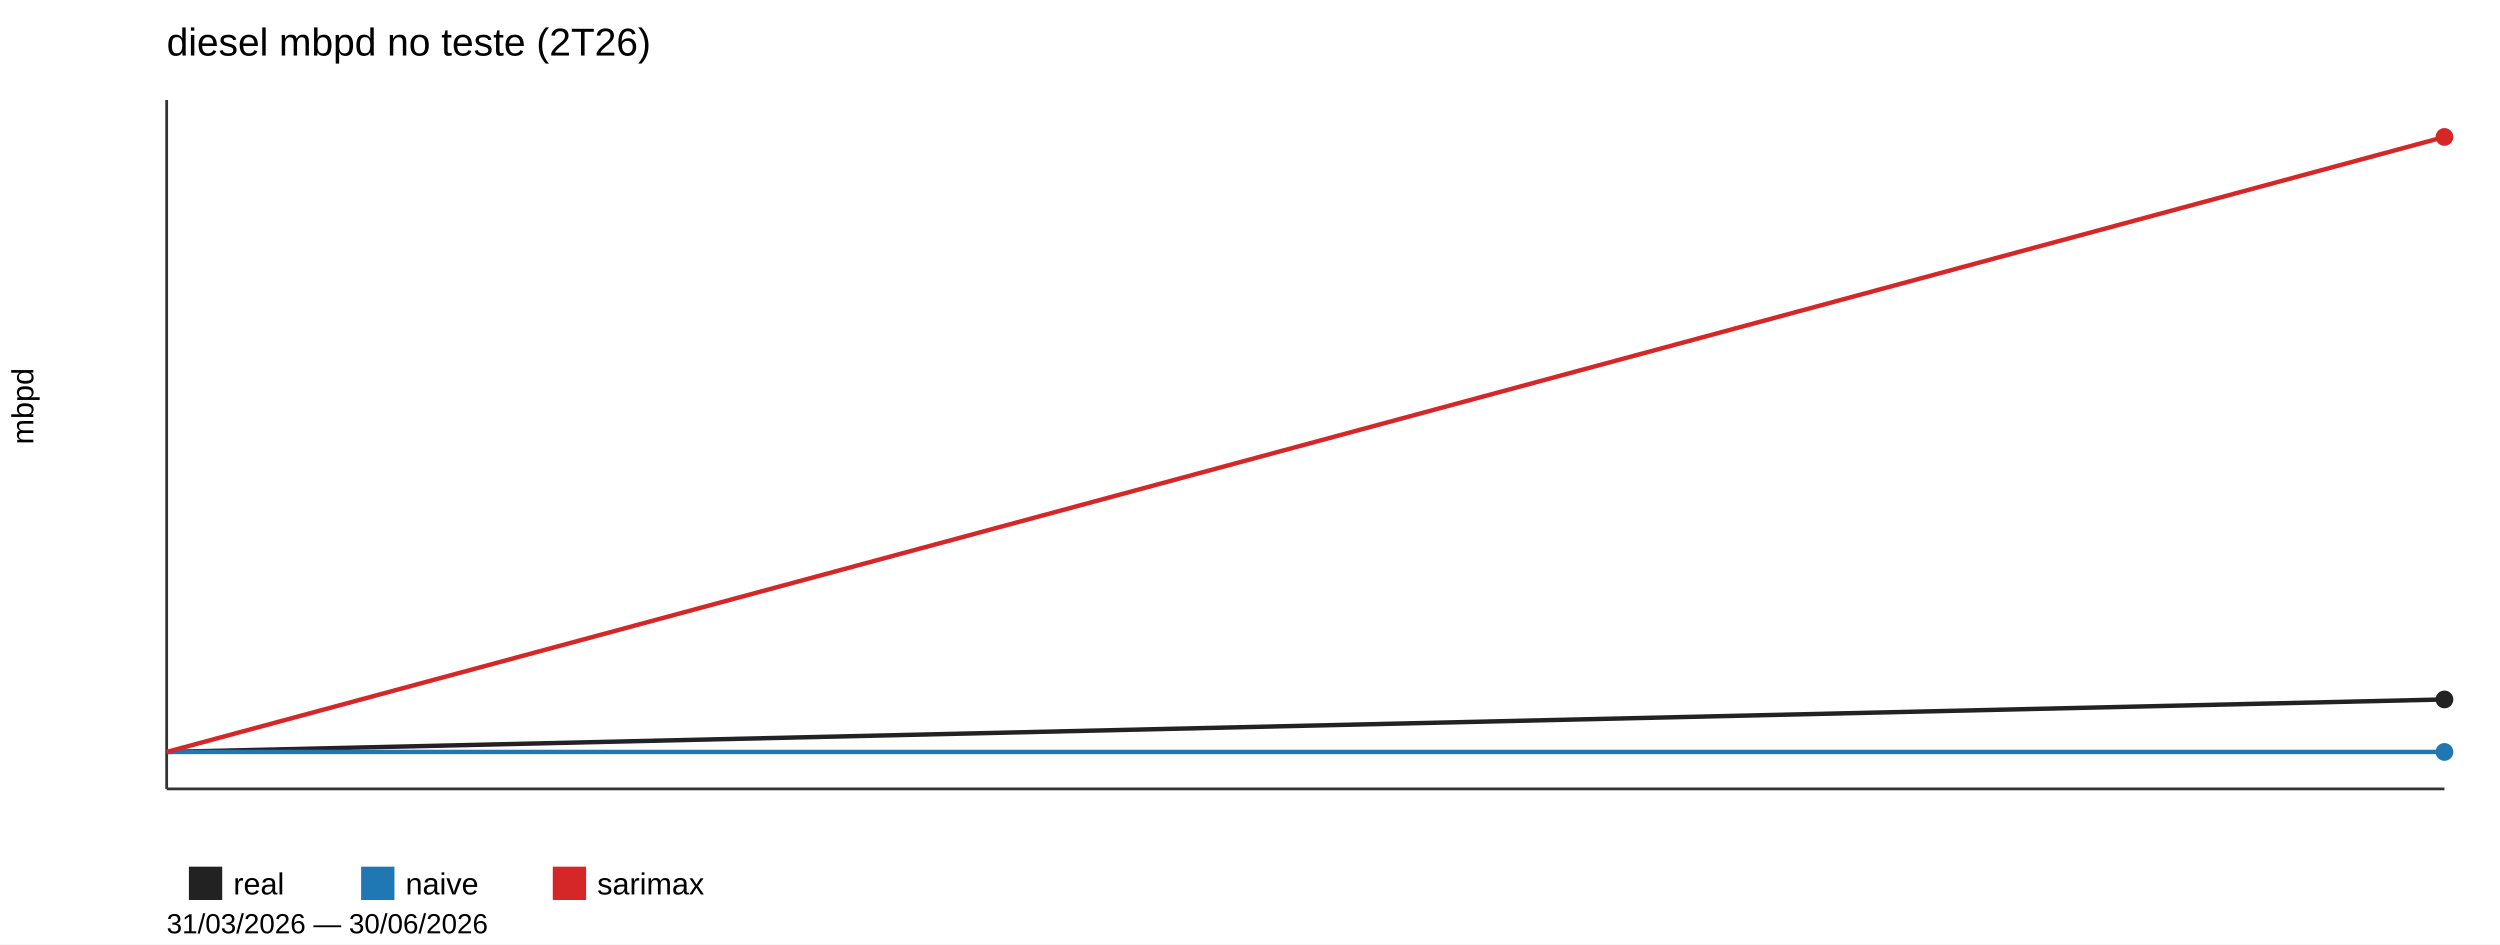
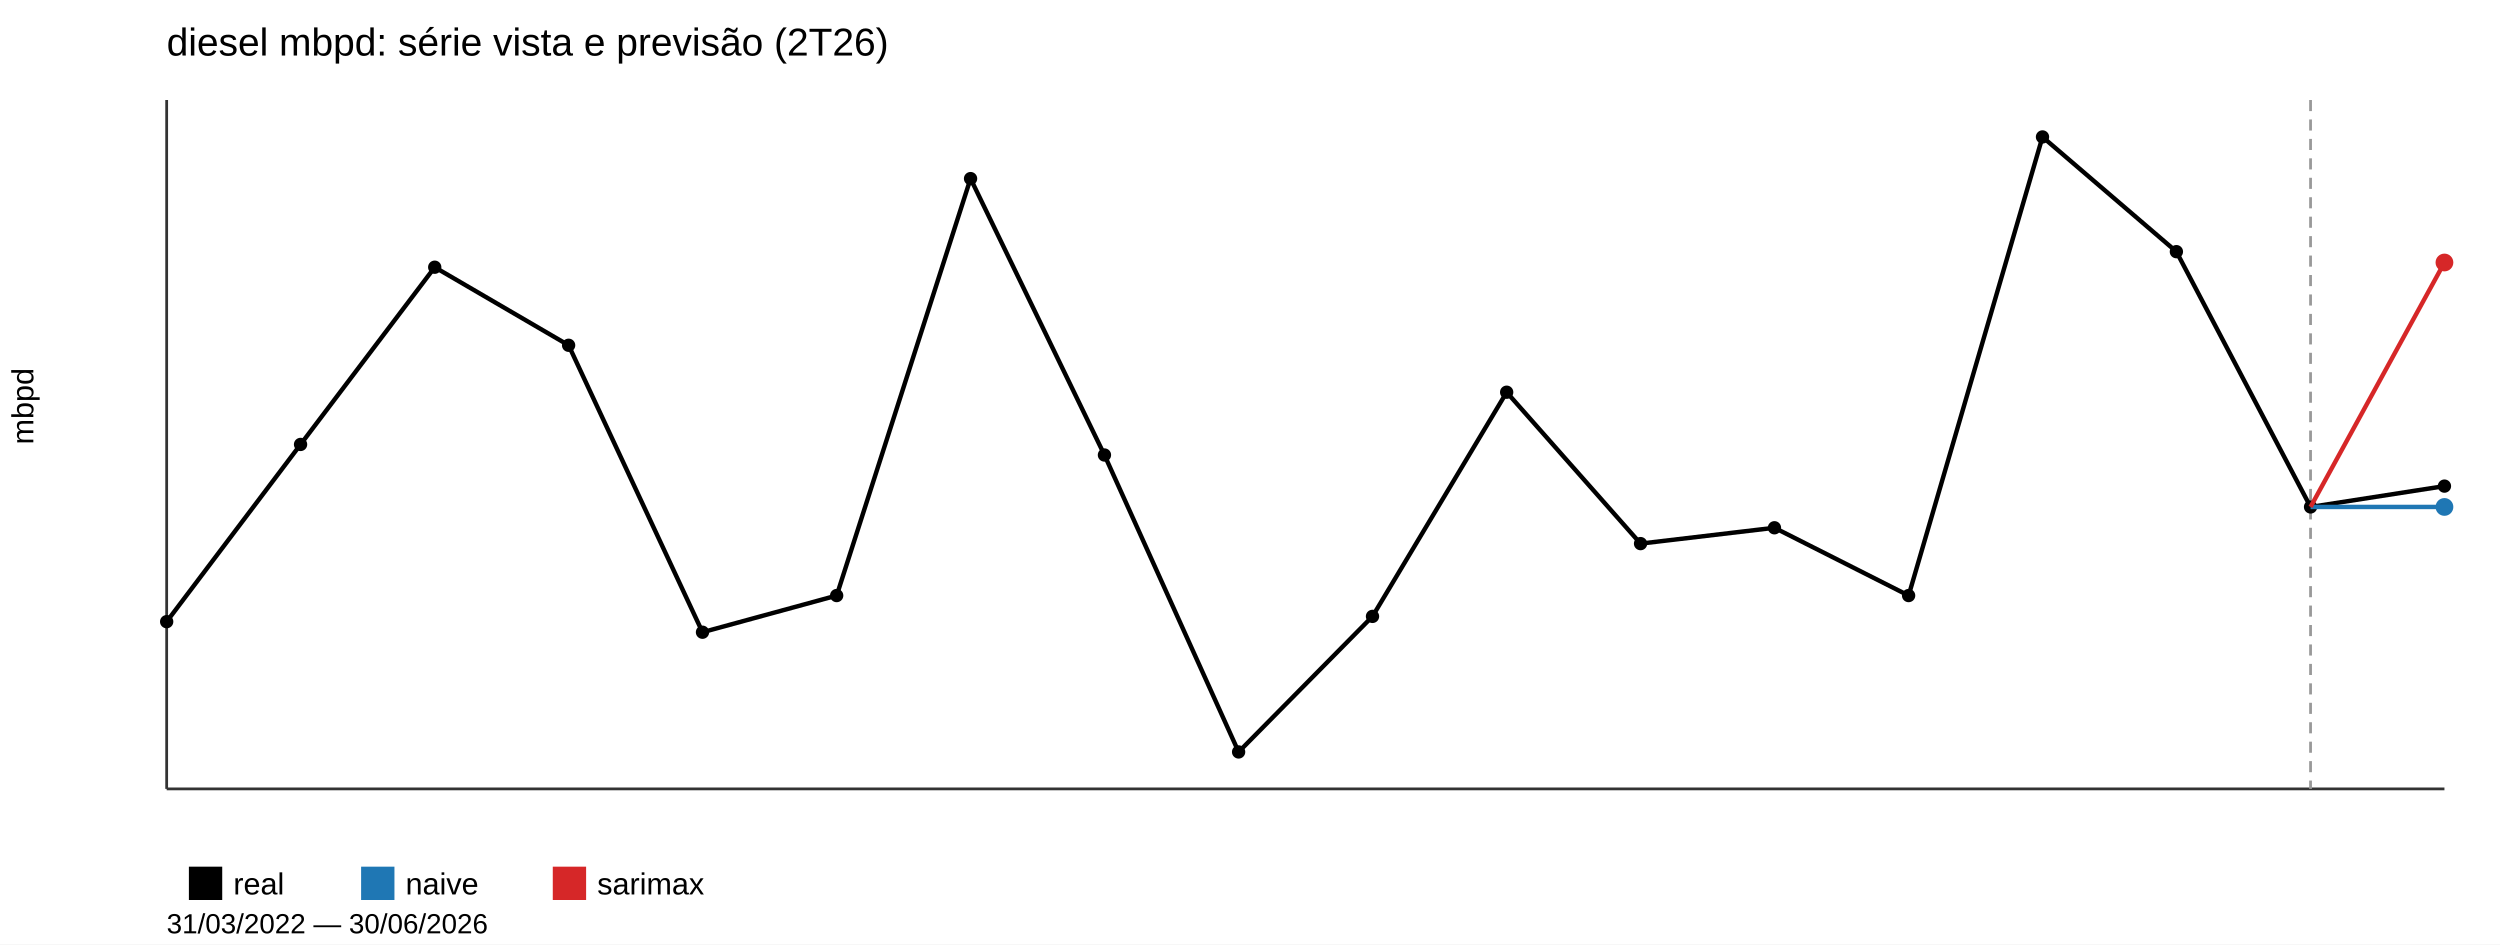
<svg xmlns="http://www.w3.org/2000/svg" width="900" height="340" viewBox="0 0 900 340">
  <rect width="100%" height="100%" fill="#fff" />
-   <text x="60" y="20" font-family="Segoe UI, Arial" font-size="14">diesel mbpd no teste (2T26)</text>
+   <text x="60" y="20" font-family="Segoe UI, Arial" font-size="14">diesel mbpd: série vista e previsão (2T26)</text>
  <text x="12" y="160.0" font-family="Segoe UI, Arial" font-size="11" transform="rotate(-90 12 160.0)">mbpd</text>
  <line x1="60" y1="36" x2="60" y2="284" stroke="#333" stroke-width="1" />
  <line x1="60" y1="284" x2="880" y2="284" stroke="#333" stroke-width="1" />
-   <polyline points="60.0,270.7 880.0,251.8" fill="none" stroke="#222222" stroke-width="1.6" />
-   <circle cx="880.0" cy="251.8" r="3.2" fill="#222222" />
-   <polyline points="60.0,270.7 880.0,270.7" fill="none" stroke="#1f77b4" stroke-width="1.6" />
-   <circle cx="880.0" cy="270.7" r="3.2" fill="#1f77b4" />
-   <polyline points="60.0,270.7 880.0,49.3" fill="none" stroke="#d62728" stroke-width="1.6" />
-   <circle cx="880.0" cy="49.3" r="3.2" fill="#d62728" />
-   <rect x="68" y="312" width="12" height="12" fill="#222222" />
+   <line x1="831.8" y1="36" x2="831.8" y2="284" stroke="#999" stroke-width="1" stroke-dasharray="4 3" />
+   <polyline points="60.0,223.8 108.2,160.0 156.5,96.2 204.7,124.3 252.9,227.6 301.2,214.4 349.4,64.3 397.6,163.8 445.9,270.7 494.1,221.9 542.4,141.2 590.6,195.7 638.8,190.0 687.1,214.4 735.3,49.3 783.5,90.6 831.8,182.5 880.0,175.0" fill="none" stroke="#000000" stroke-width="1.6" />
+   <circle cx="60.0" cy="223.8" r="2.4" fill="#000000" />
+   <circle cx="108.2" cy="160.0" r="2.4" fill="#000000" />
+   <circle cx="156.5" cy="96.2" r="2.4" fill="#000000" />
+   <circle cx="204.7" cy="124.3" r="2.4" fill="#000000" />
+   <circle cx="252.9" cy="227.6" r="2.4" fill="#000000" />
+   <circle cx="301.2" cy="214.4" r="2.4" fill="#000000" />
+   <circle cx="349.4" cy="64.3" r="2.4" fill="#000000" />
+   <circle cx="397.6" cy="163.8" r="2.4" fill="#000000" />
+   <circle cx="445.9" cy="270.7" r="2.4" fill="#000000" />
+   <circle cx="494.1" cy="221.9" r="2.4" fill="#000000" />
+   <circle cx="542.4" cy="141.2" r="2.4" fill="#000000" />
+   <circle cx="590.6" cy="195.7" r="2.4" fill="#000000" />
+   <circle cx="638.8" cy="190.0" r="2.4" fill="#000000" />
+   <circle cx="687.1" cy="214.4" r="2.4" fill="#000000" />
+   <circle cx="735.3" cy="49.3" r="2.4" fill="#000000" />
+   <circle cx="783.5" cy="90.6" r="2.4" fill="#000000" />
+   <circle cx="831.8" cy="182.5" r="2.4" fill="#000000" />
+   <circle cx="880.0" cy="175.0" r="2.4" fill="#000000" />
+   <polyline points="831.8,182.5 880.0,182.5" fill="none" stroke="#1f77b4" stroke-width="1.6" />
+   <circle cx="880.0" cy="182.5" r="3.2" fill="#1f77b4" />
+   <polyline points="831.8,182.5 880.0,94.5" fill="none" stroke="#d62728" stroke-width="1.6" />
+   <circle cx="880.0" cy="94.5" r="3.2" fill="#d62728" />
+   <rect x="68" y="312" width="12" height="12" fill="#000000" />
  <text x="84" y="322" font-family="Segoe UI, Arial" font-size="11">real</text>
  <rect x="130" y="312" width="12" height="12" fill="#1f77b4" />
  <text x="146" y="322" font-family="Segoe UI, Arial" font-size="11">naive</text>
  <rect x="199" y="312" width="12" height="12" fill="#d62728" />
  <text x="215" y="322" font-family="Segoe UI, Arial" font-size="11">sarimax</text>
-   <text x="60" y="336" font-family="Segoe UI, Arial" font-size="10">31/03/2026 — 30/06/2026</text>
+   <text x="60" y="336" font-family="Segoe UI, Arial" font-size="10">31/03/2022 — 30/06/2026</text>
</svg>
